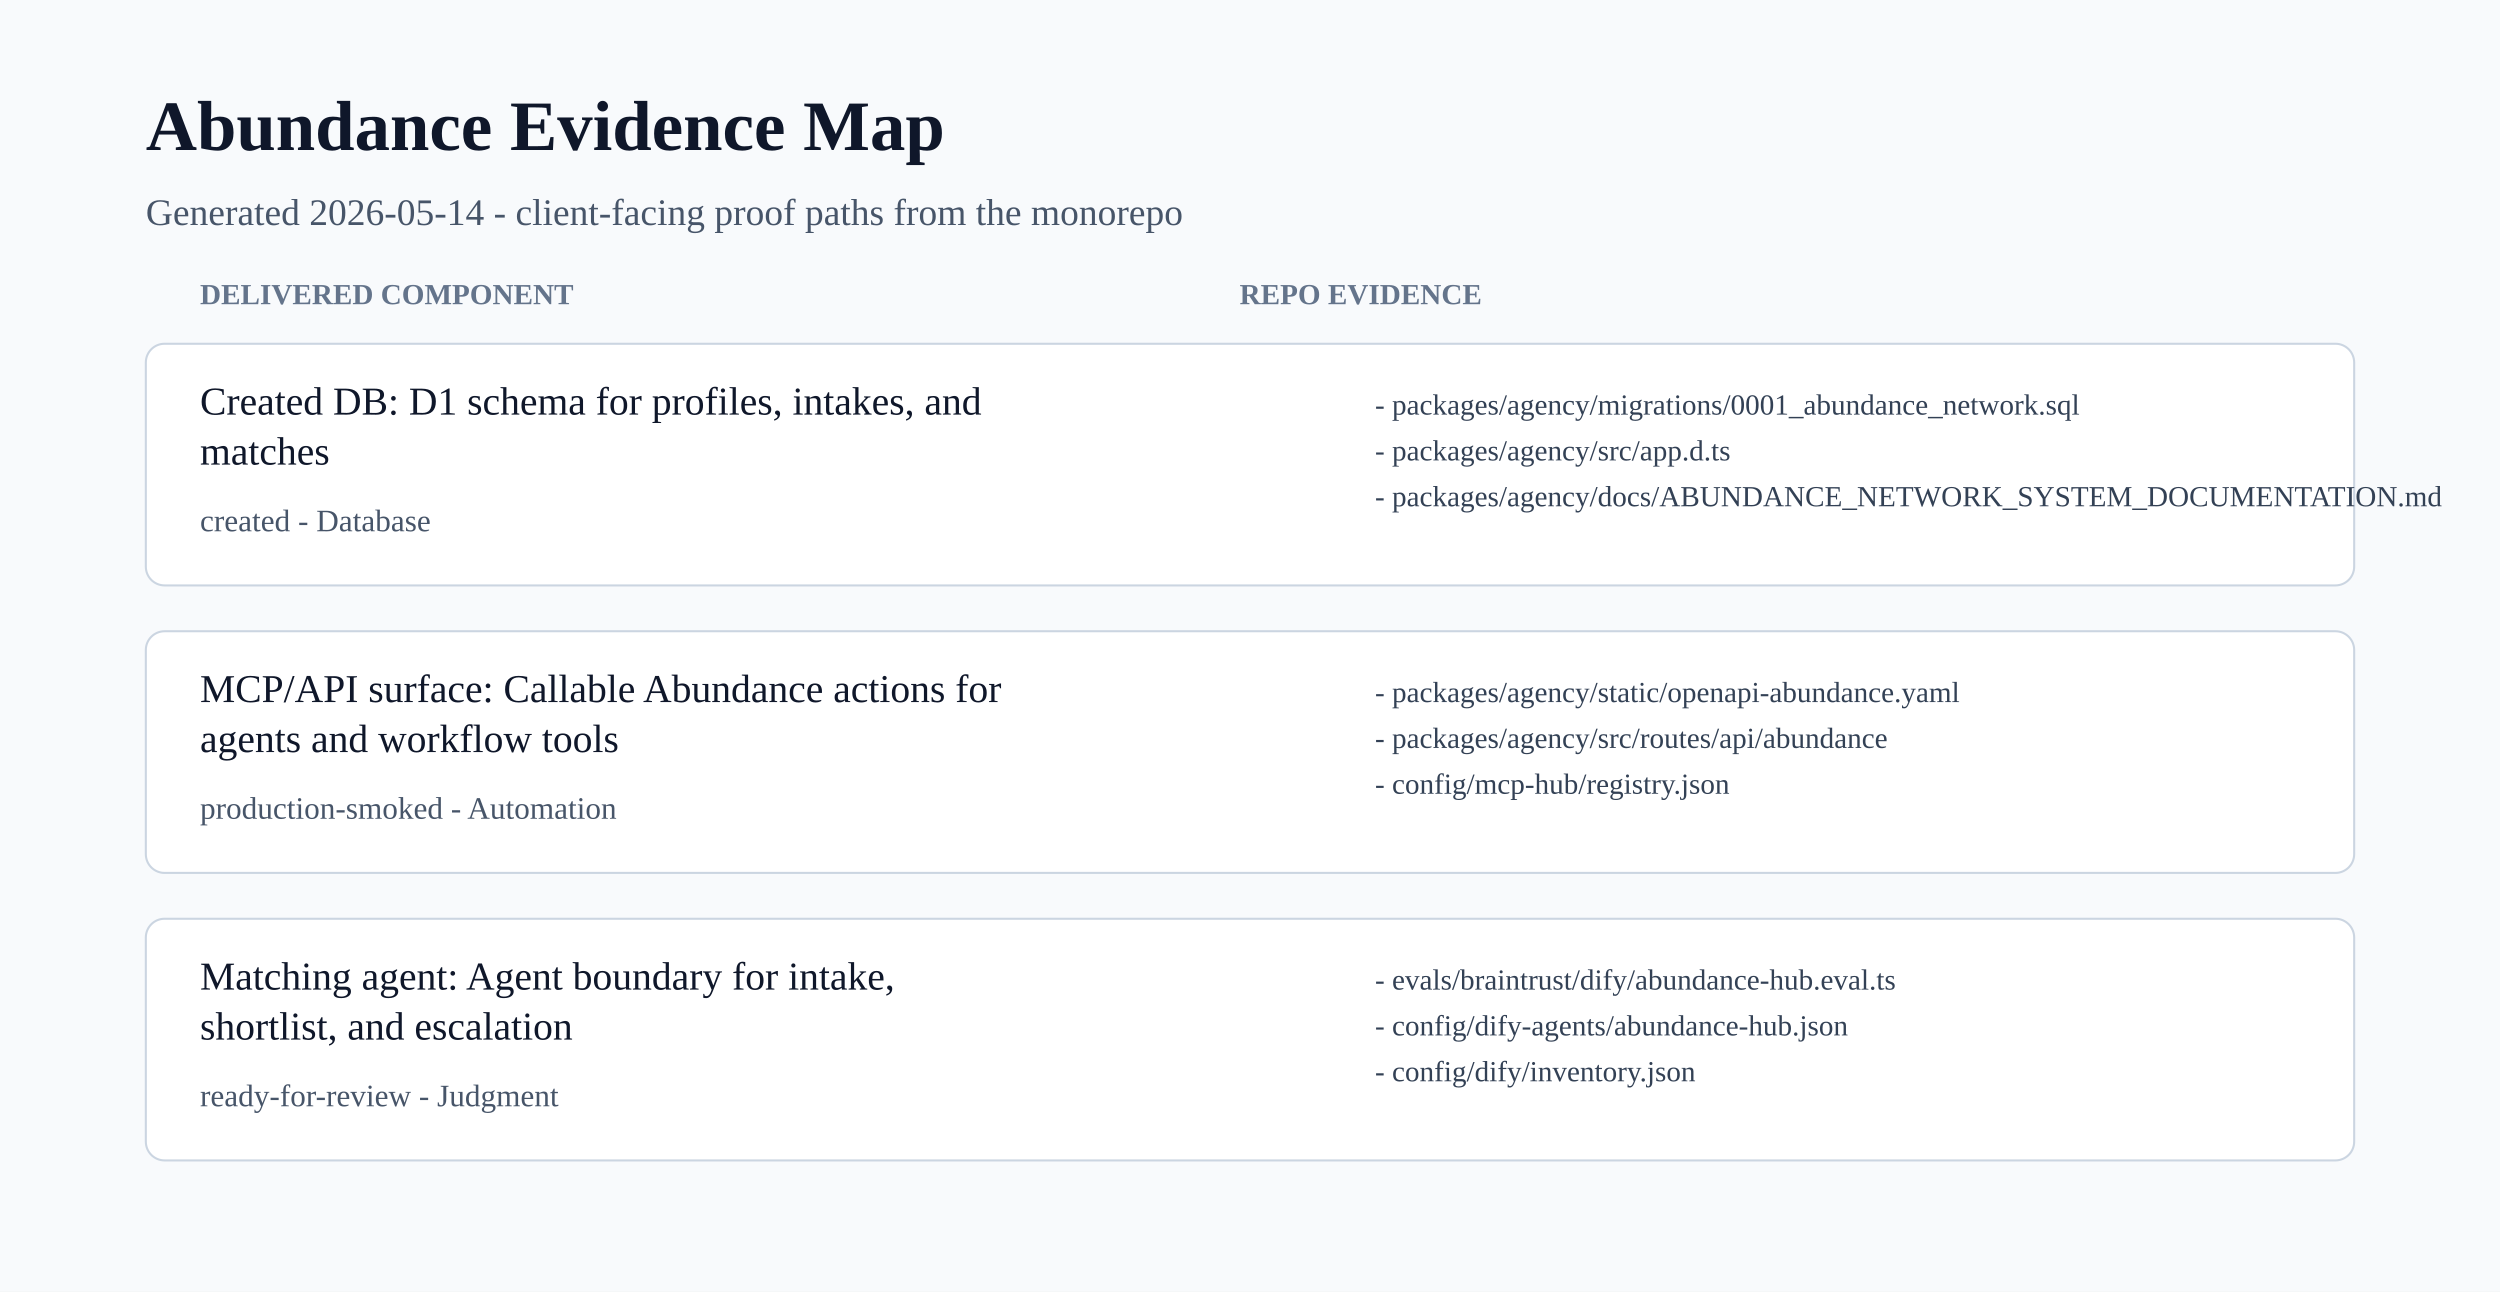
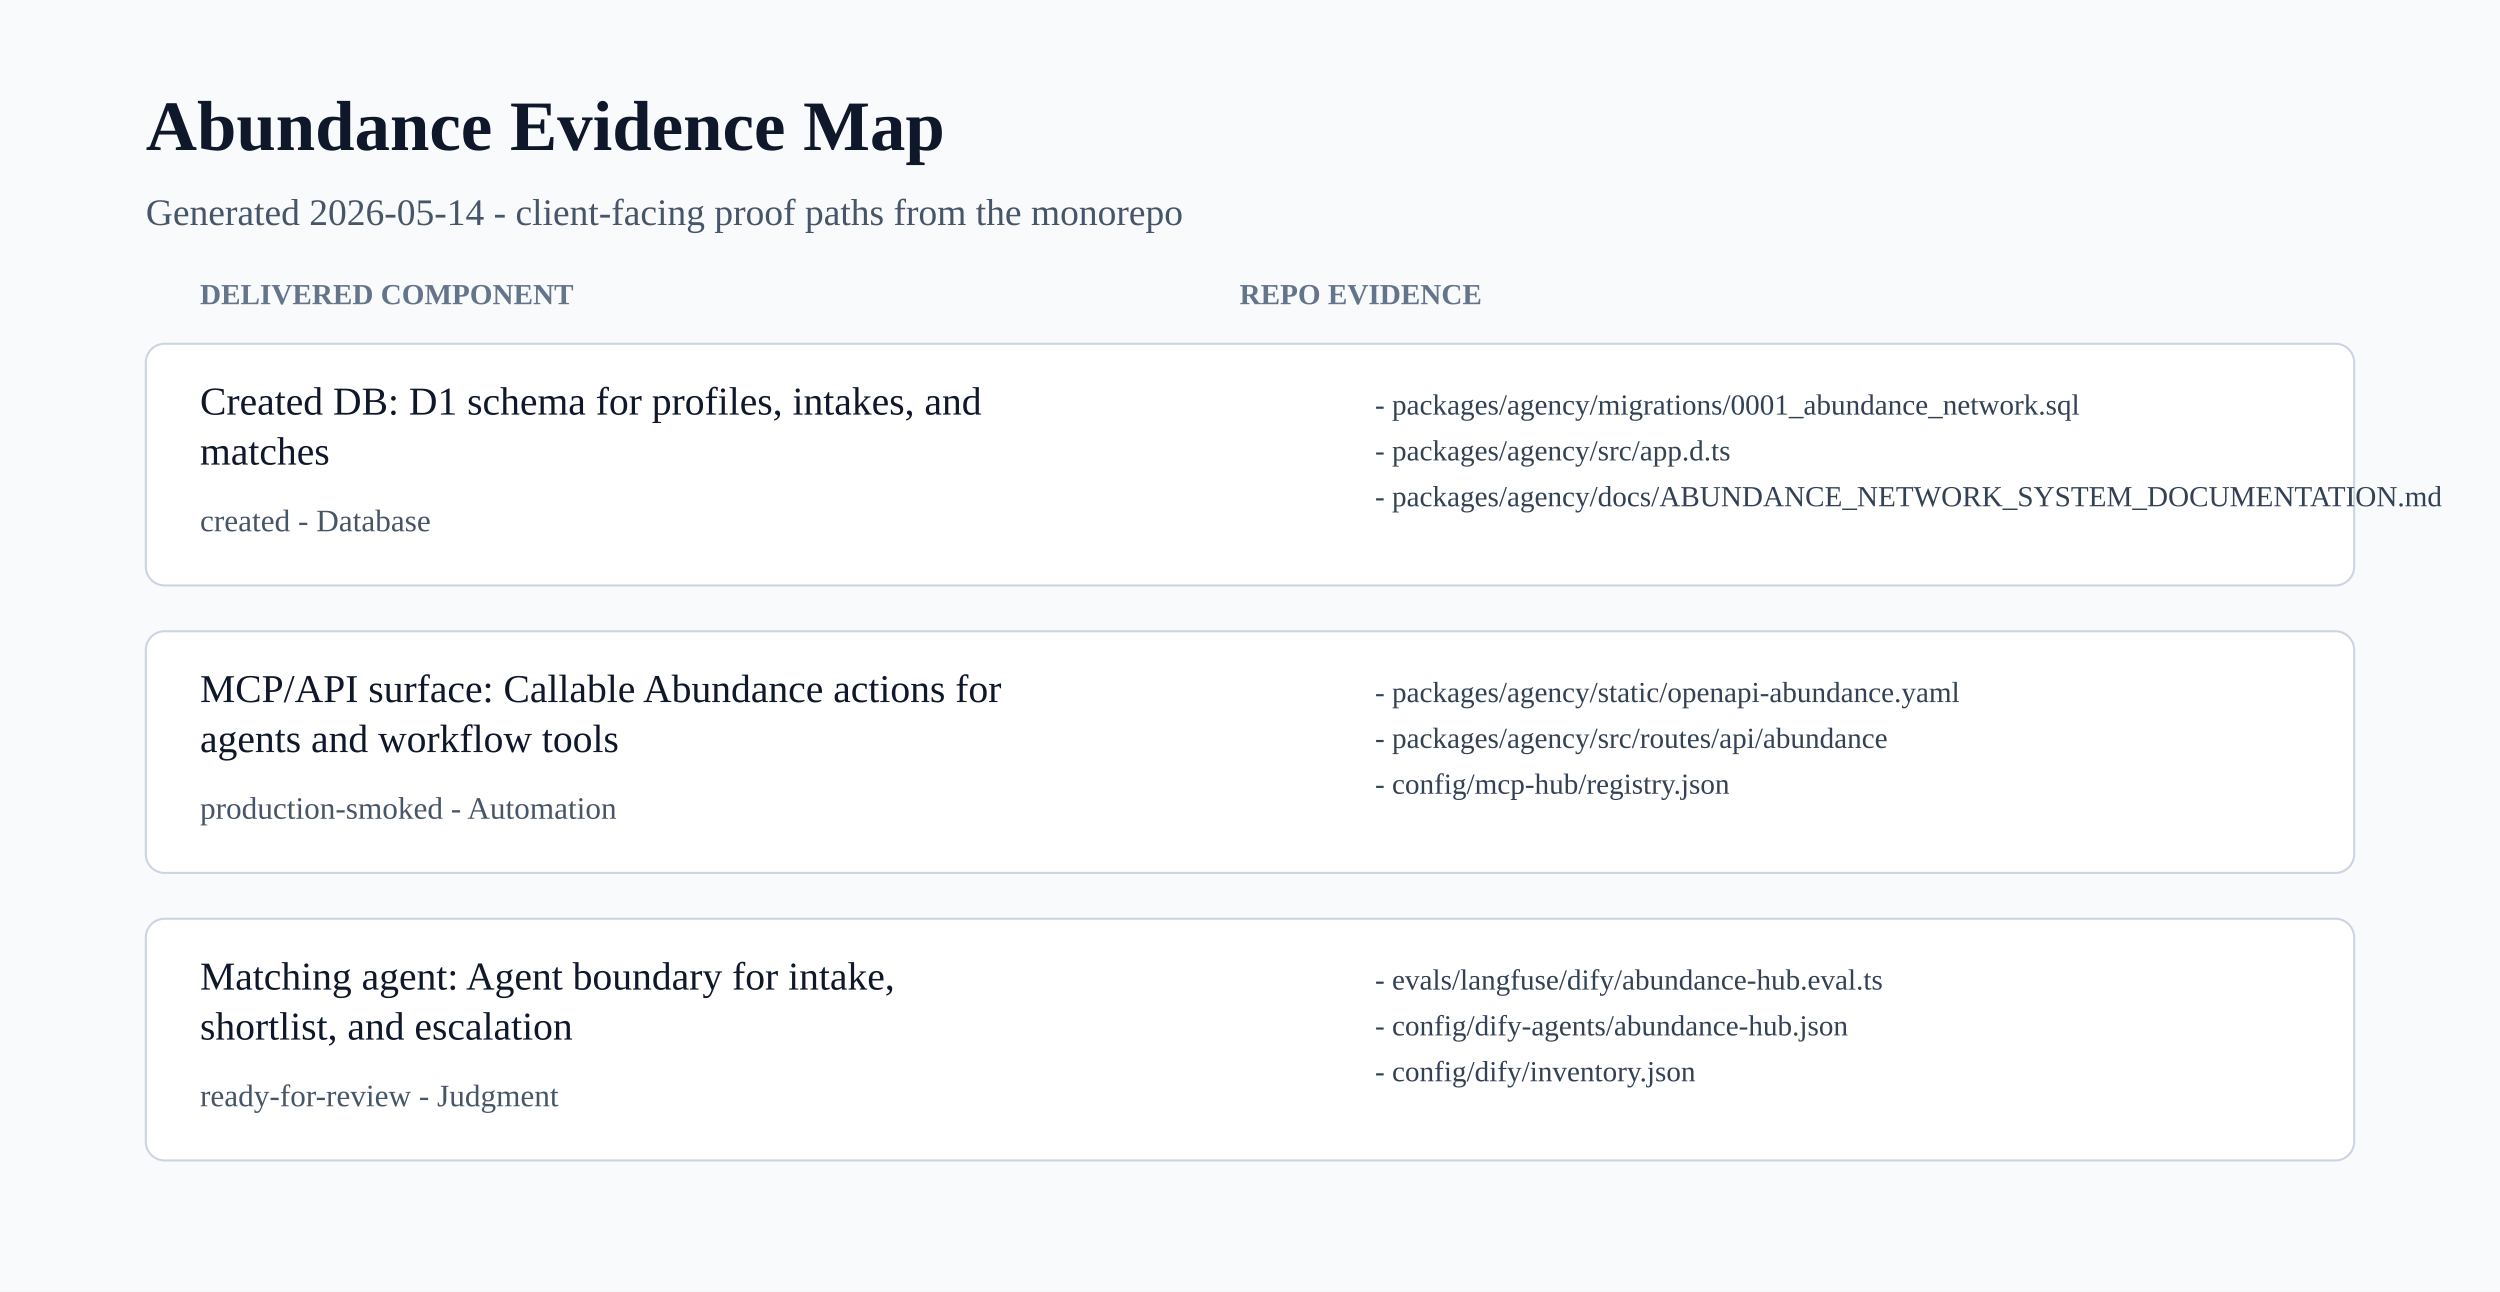
<svg xmlns="http://www.w3.org/2000/svg" width="1200" height="620" viewBox="0 0 1200 620">
  <rect width="1200" height="620" fill="#f8fafc" />
  <text x="70" y="72" font-size="34" font-weight="800" fill="#0f172a">Abundance Evidence Map</text>
  <text x="70" y="108" font-size="18" fill="#475569">Generated 2026-05-14 - client-facing proof paths from the monorepo</text>
  <text x="96" y="146" font-size="14" font-weight="700" fill="#64748b">DELIVERED COMPONENT</text>
  <text x="595" y="146" font-size="14" font-weight="700" fill="#64748b">REPO EVIDENCE</text>
  <rect x="70" y="165" width="1060" height="116" rx="9" fill="#ffffff" stroke="#cbd5e1" />
  <text x="96" y="199" font-size="19" fill="#0f172a">Created DB: D1 schema for profiles, intakes, and</text>
  <text x="96" y="223" font-size="19" fill="#0f172a">matches</text>
  <text x="96" y="255" font-size="15" fill="#475569">created - Database</text>
  <text x="660" y="199" font-size="14" fill="#334155">- packages/agency/migrations/0001_abundance_network.sql</text>
  <text x="660" y="221" font-size="14" fill="#334155">- packages/agency/src/app.d.ts</text>
  <text x="660" y="243" font-size="14" fill="#334155">- packages/agency/docs/ABUNDANCE_NETWORK_SYSTEM_DOCUMENTATION.md</text>
  <rect x="70" y="303" width="1060" height="116" rx="9" fill="#ffffff" stroke="#cbd5e1" />
  <text x="96" y="337" font-size="19" fill="#0f172a">MCP/API surface: Callable Abundance actions for</text>
  <text x="96" y="361" font-size="19" fill="#0f172a">agents and workflow tools</text>
  <text x="96" y="393" font-size="15" fill="#475569">production-smoked - Automation</text>
  <text x="660" y="337" font-size="14" fill="#334155">- packages/agency/static/openapi-abundance.yaml</text>
  <text x="660" y="359" font-size="14" fill="#334155">- packages/agency/src/routes/api/abundance</text>
  <text x="660" y="381" font-size="14" fill="#334155">- config/mcp-hub/registry.json</text>
  <rect x="70" y="441" width="1060" height="116" rx="9" fill="#ffffff" stroke="#cbd5e1" />
  <text x="96" y="475" font-size="19" fill="#0f172a">Matching agent: Agent boundary for intake,</text>
  <text x="96" y="499" font-size="19" fill="#0f172a">shortlist, and escalation</text>
  <text x="96" y="531" font-size="15" fill="#475569">ready-for-review - Judgment</text>
-   <text x="660" y="475" font-size="14" fill="#334155">- evals/braintrust/dify/abundance-hub.eval.ts</text>
+   <text x="660" y="475" font-size="14" fill="#334155">- evals/langfuse/dify/abundance-hub.eval.ts</text>
  <text x="660" y="497" font-size="14" fill="#334155">- config/dify-agents/abundance-hub.json</text>
  <text x="660" y="519" font-size="14" fill="#334155">- config/dify/inventory.json</text>
</svg>
